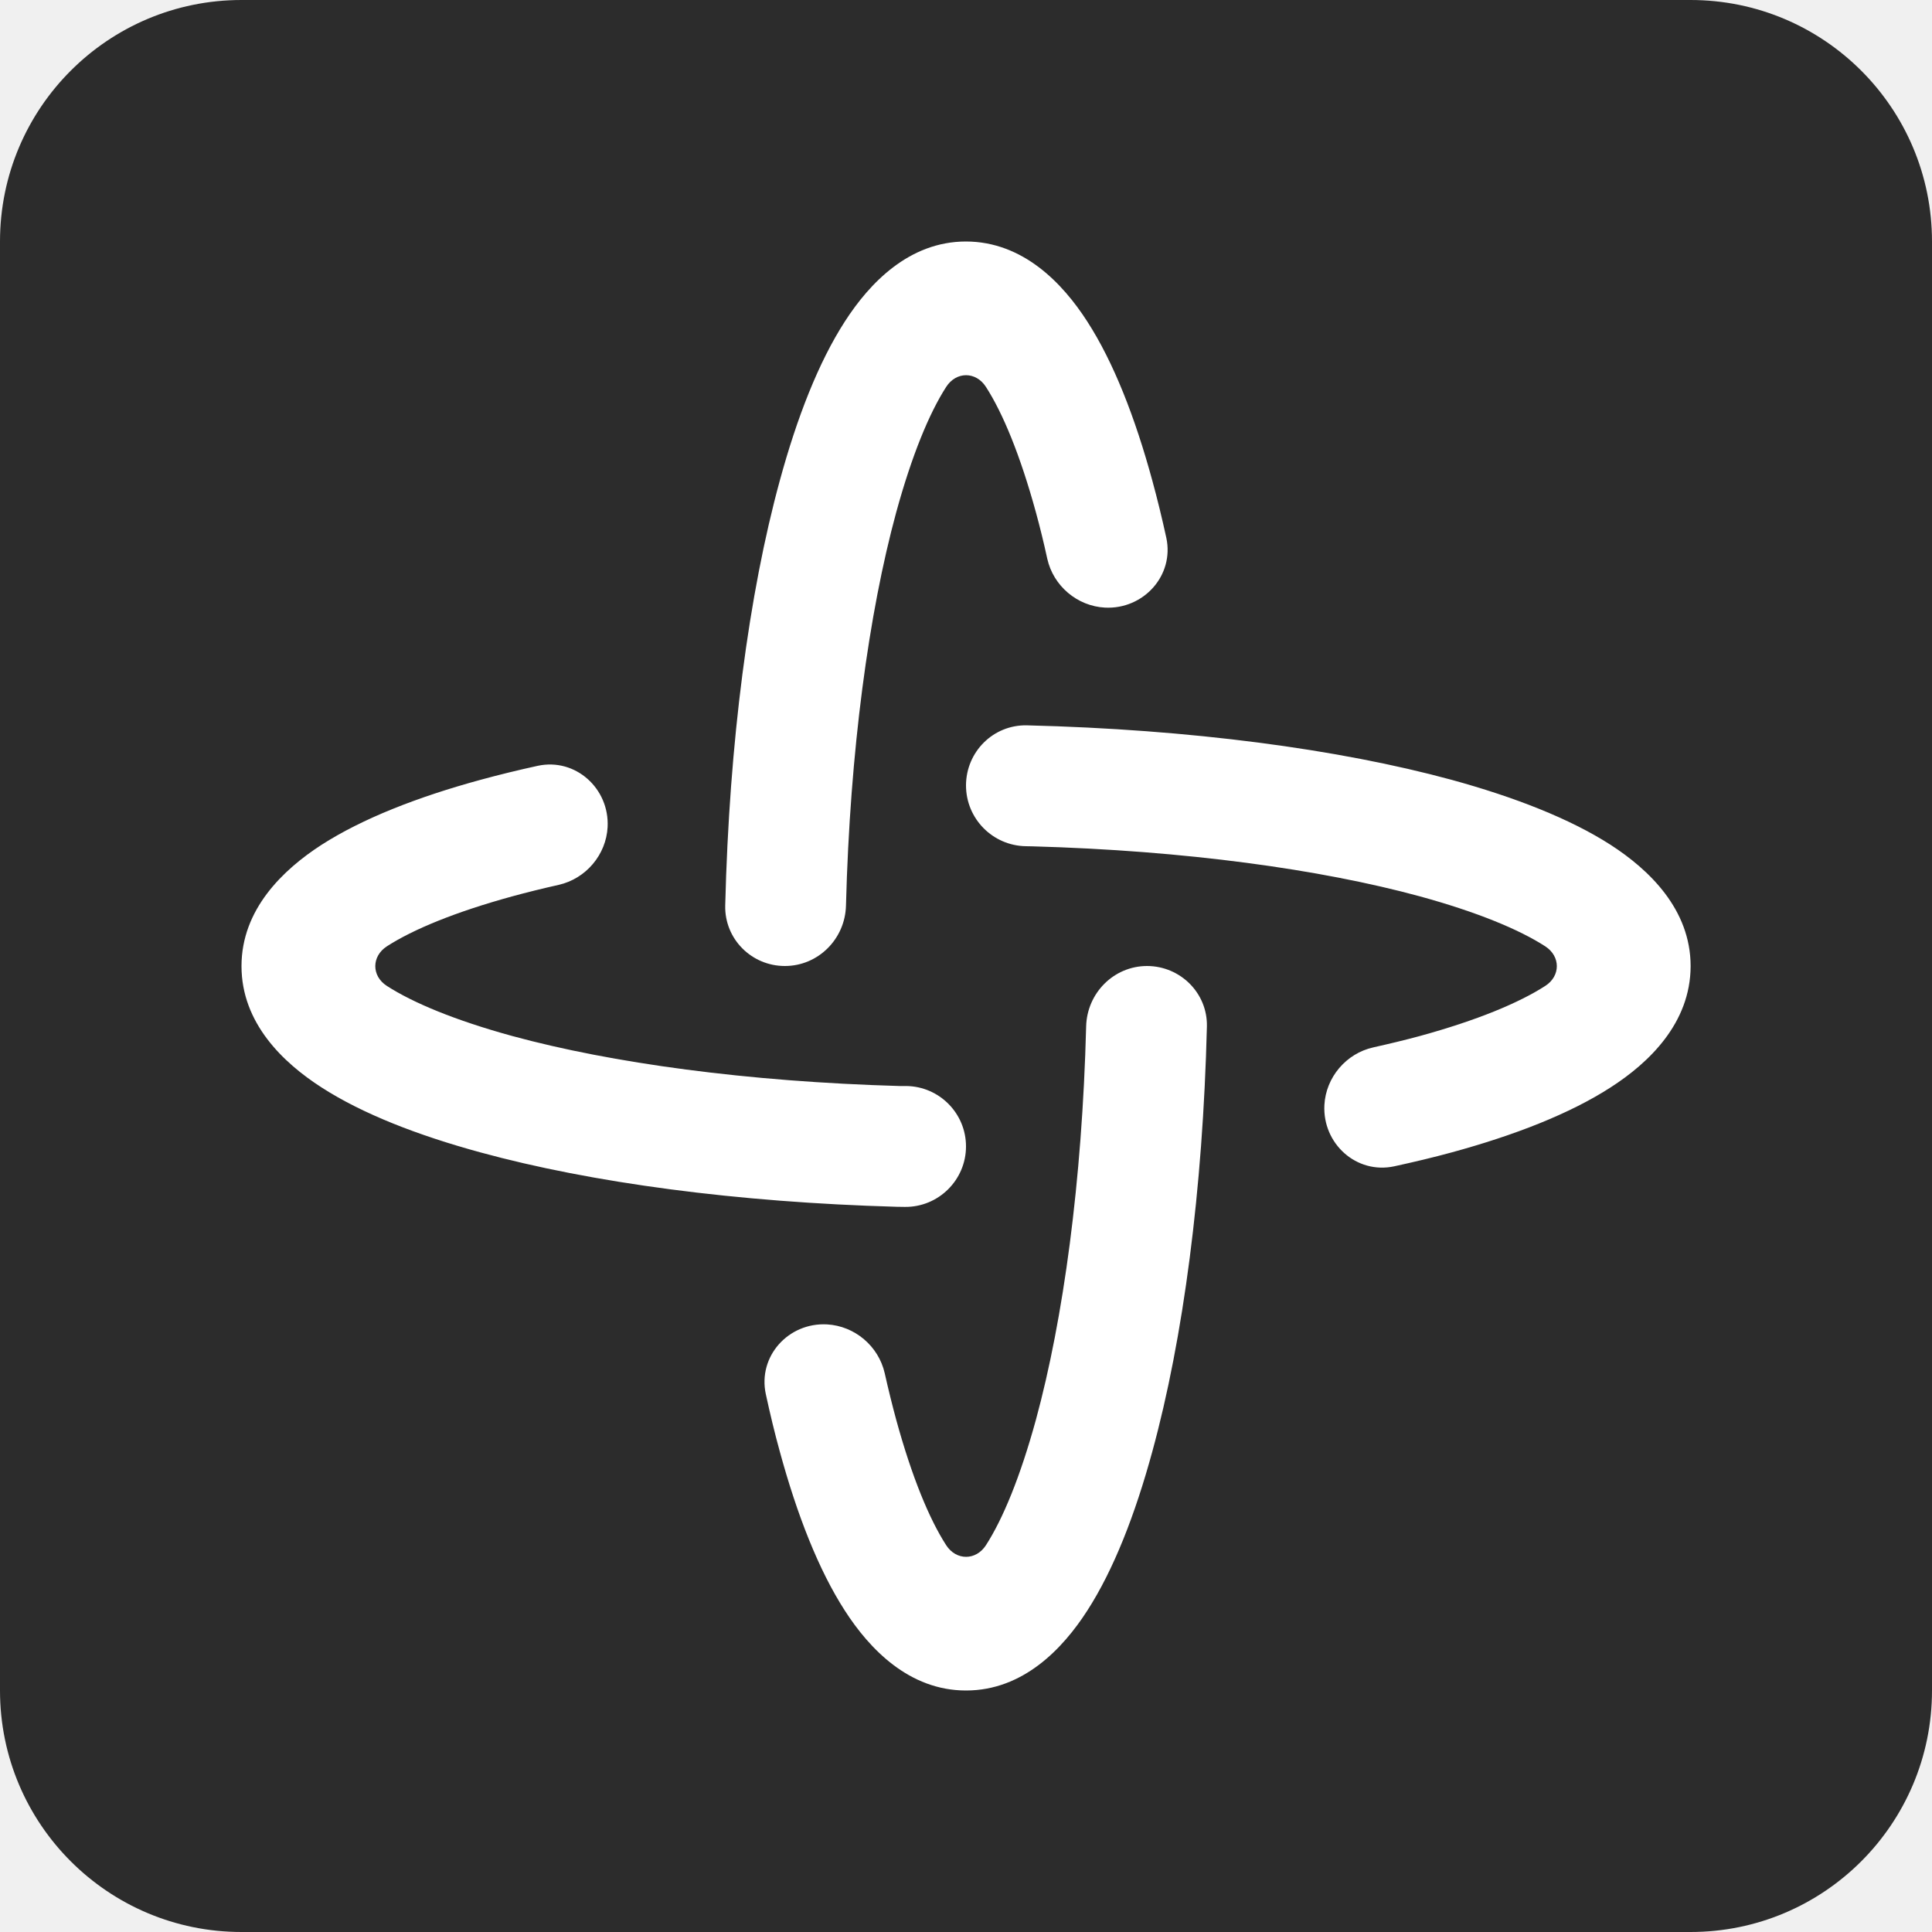
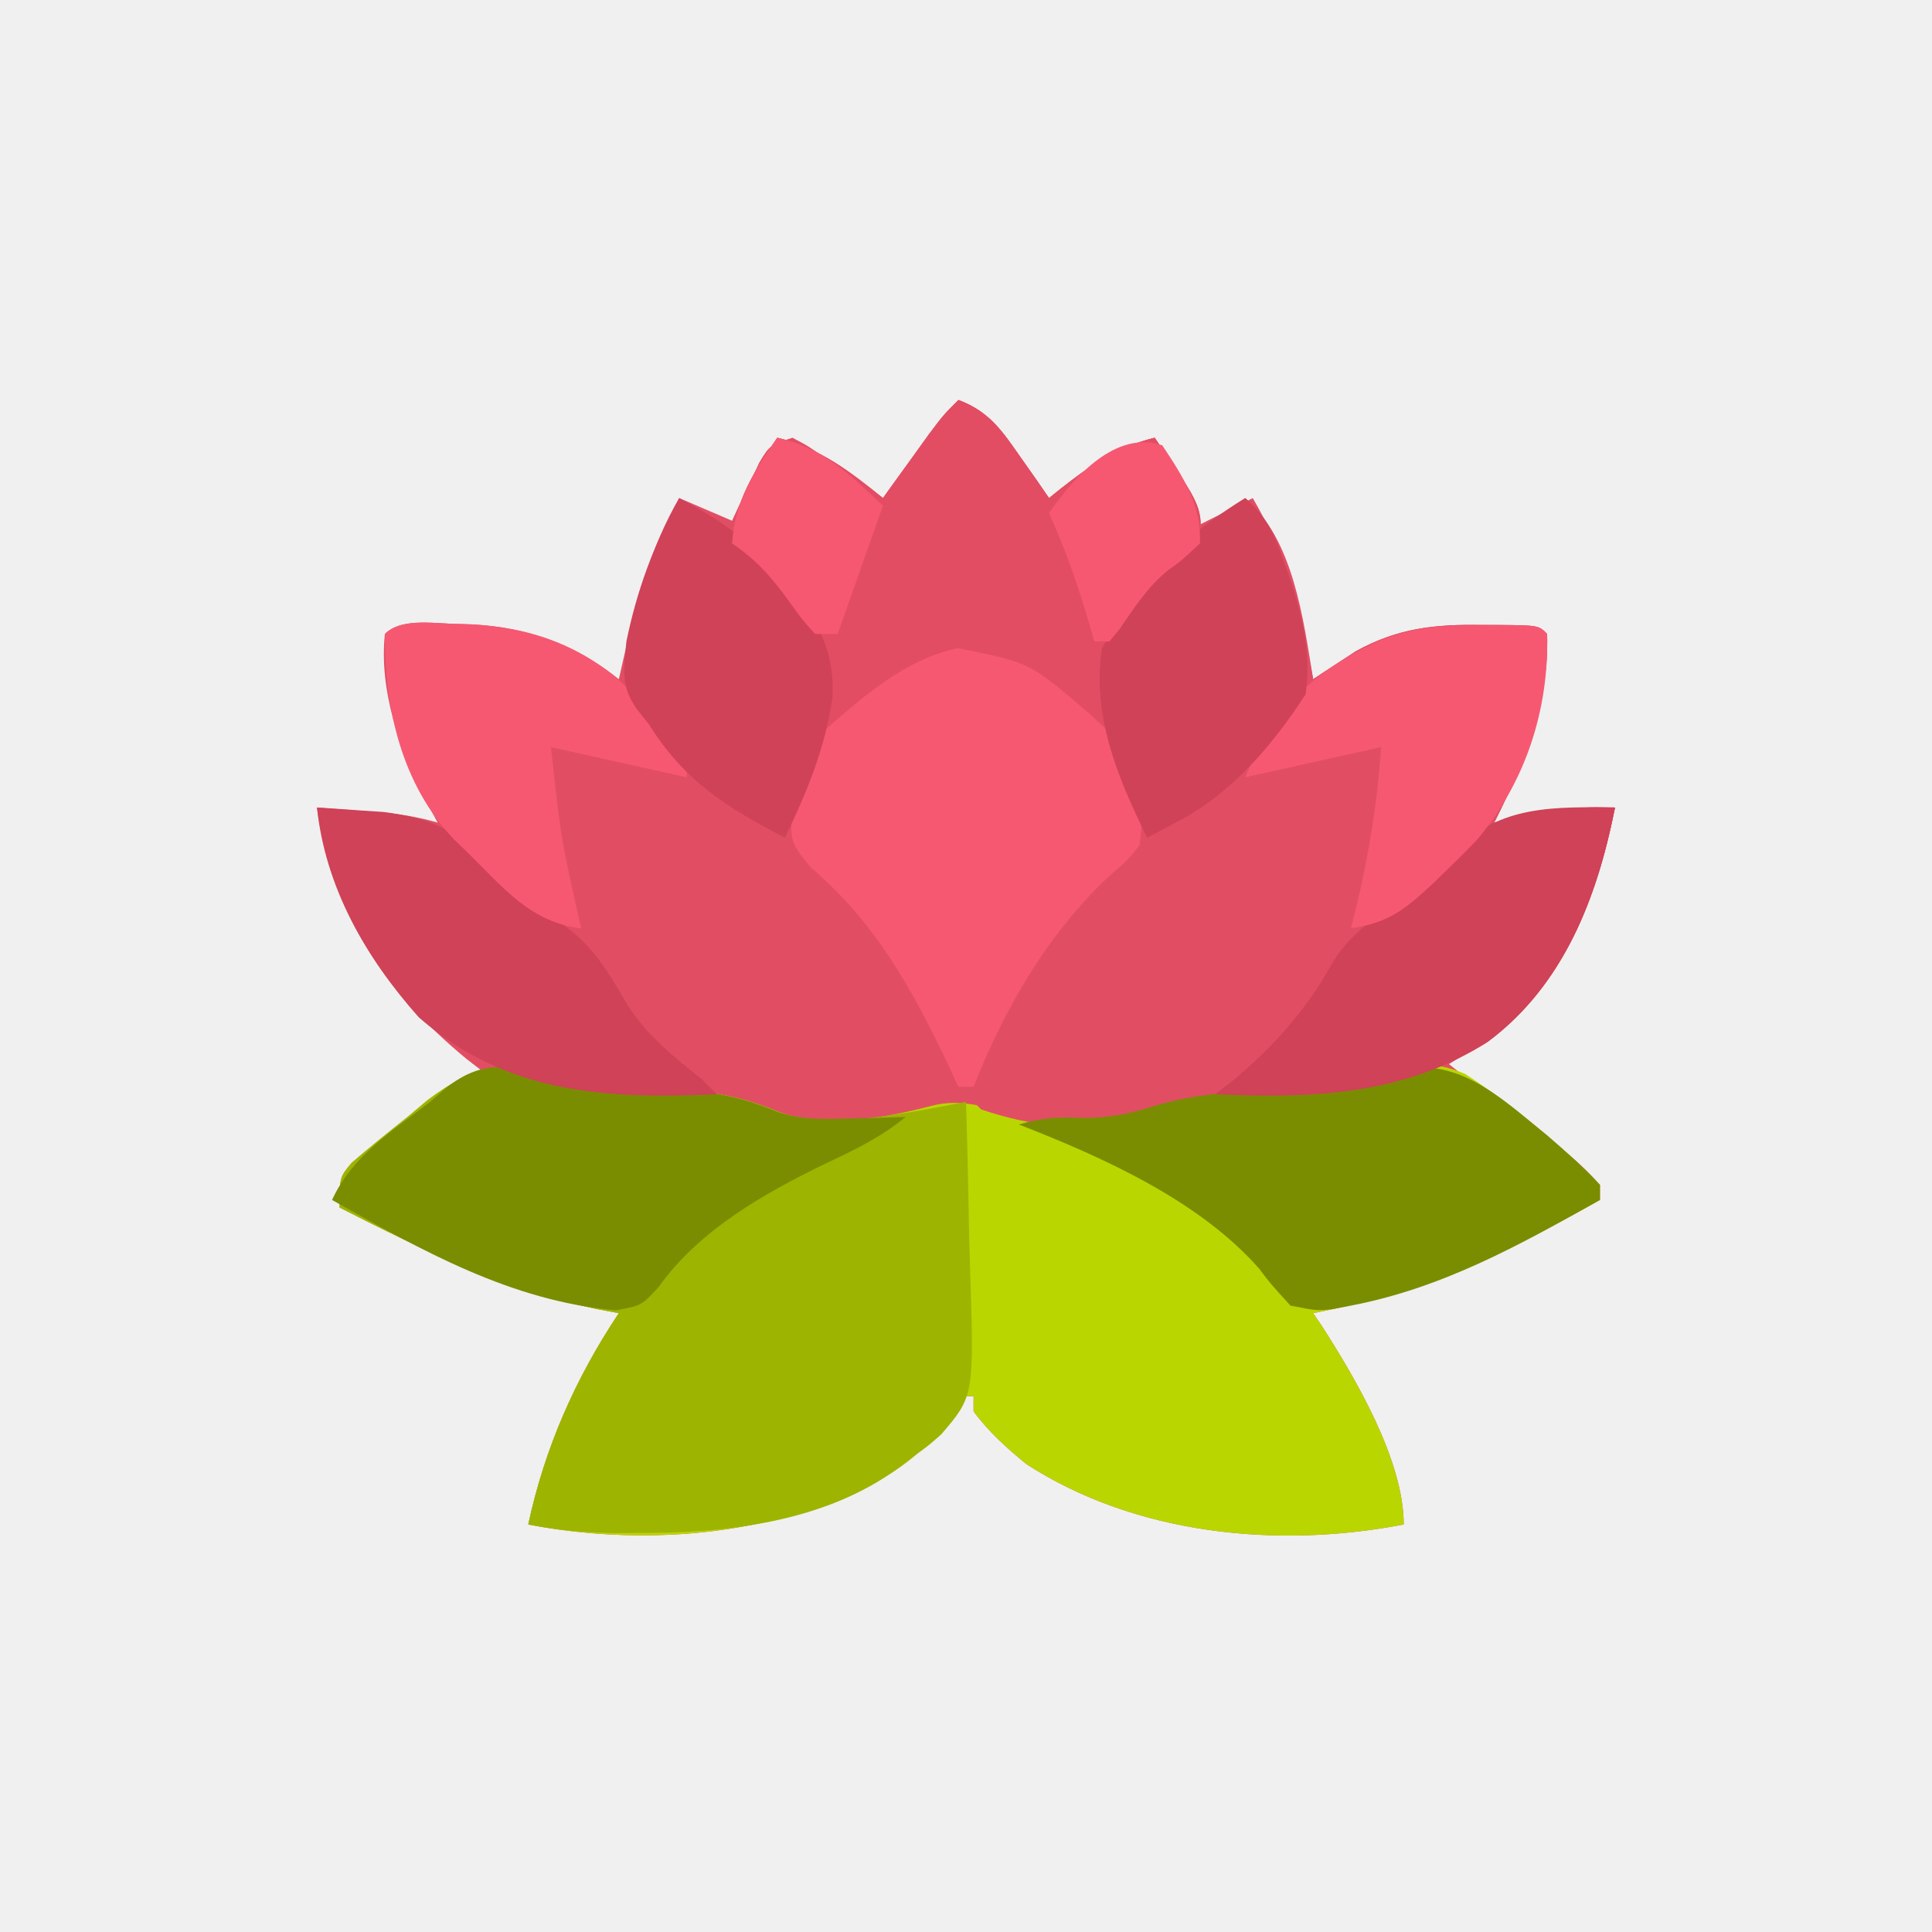
- <svg xmlns="http://www.w3.org/2000/svg" width="16" height="16" viewBox="0 0 16 16" fill="none">
-   <path d="M0 2C0 0.895 0.895 0 2 0H14C15.105 0 16 0.895 16 2V14C16 15.105 15.105 16 14 16H2C0.895 16 0 15.105 0 14V2Z" fill="#2C2C2C" />
-   <path d="M9.5 8C9.776 8.001 10.001 8.225 9.995 8.5C9.962 9.855 9.799 11.086 9.543 12.021C9.401 12.542 9.223 13 9.004 13.339C8.8 13.656 8.472 14 8 14C7.529 14 7.201 13.656 6.997 13.339C6.778 13 6.6 12.542 6.458 12.021C6.416 11.87 6.378 11.711 6.342 11.545C6.275 11.232 6.529 10.951 6.849 10.968C7.079 10.981 7.276 11.148 7.327 11.373C7.357 11.507 7.389 11.636 7.422 11.758C7.552 12.232 7.696 12.58 7.836 12.797C7.919 12.925 8.082 12.925 8.165 12.797C8.305 12.58 8.449 12.232 8.579 11.758C8.806 10.924 8.962 9.784 8.995 8.5C9.002 8.224 9.224 8 9.5 8ZM4.454 6.342C4.766 6.275 5.048 6.53 5.032 6.849C5.02 7.079 4.852 7.277 4.627 7.328C4.493 7.358 4.364 7.39 4.243 7.423C3.769 7.553 3.421 7.697 3.204 7.837C3.076 7.92 3.076 8.083 3.204 8.165C3.421 8.305 3.769 8.45 4.243 8.58C5.066 8.804 6.187 8.958 7.451 8.994H7.507C7.78 8.998 8 9.221 8 9.494C8 9.772 7.772 9.998 7.494 9.995L7.425 9.994C6.101 9.957 4.898 9.795 3.98 9.544C3.459 9.402 3.001 9.224 2.662 9.005C2.345 8.801 2 8.473 2 8.001C2 7.53 2.345 7.202 2.662 6.997C3.001 6.779 3.459 6.6 3.98 6.458C4.13 6.417 4.289 6.378 4.454 6.342ZM8.504 6.007C9.857 6.04 11.087 6.204 12.021 6.458C12.542 6.601 13 6.779 13.339 6.997C13.656 7.202 14.001 7.53 14.001 8.001C14 8.473 13.656 8.801 13.339 9.005C13 9.224 12.542 9.402 12.021 9.544C11.871 9.585 11.711 9.623 11.546 9.659C11.233 9.726 10.952 9.471 10.968 9.152C10.98 8.922 11.148 8.724 11.373 8.674C11.507 8.644 11.636 8.613 11.758 8.58C12.232 8.45 12.58 8.305 12.797 8.165C12.925 8.083 12.925 7.92 12.797 7.837C12.58 7.697 12.232 7.553 11.758 7.423C10.935 7.199 9.814 7.044 8.55 7.009L8.497 7.008C8.221 7.004 8 6.78 8 6.504C8.001 6.226 8.226 6.001 8.504 6.007ZM8 2C8.472 2.001 8.8 2.345 9.004 2.662C9.223 3.001 9.401 3.459 9.543 3.98C9.584 4.13 9.623 4.289 9.659 4.454C9.726 4.766 9.47 5.048 9.151 5.032C8.921 5.02 8.723 4.852 8.673 4.627C8.644 4.493 8.612 4.364 8.579 4.243C8.449 3.769 8.305 3.421 8.165 3.204C8.082 3.075 7.919 3.075 7.836 3.204C7.696 3.421 7.552 3.769 7.422 4.243C7.195 5.077 7.039 6.216 7.006 7.5C6.999 7.776 6.776 8 6.5 8C6.224 8 6 7.776 6.006 7.5C6.039 6.146 6.202 4.915 6.458 3.98C6.6 3.459 6.778 3.001 6.997 2.662C7.201 2.345 7.529 2 8 2Z" fill="white" />
+ <svg xmlns="http://www.w3.org/2000/svg" version="1.1" width="256" height="256" viewBox="0 0 256 256">
+   <path d="M0 0 C4.09 1.53 5.8 4.11 8.25 7.62 C8.96 8.63 9.66 9.63 10.39 10.66 C10.92 11.43 11.45 12.21 12 13 C12.76 12.39 12.76 12.39 13.54 11.76 C17.56 8.61 20.95 6.26 26 5 C26.84 6.24 27.68 7.49 28.5 8.75 C29.2 9.79 29.2 9.79 29.91 10.86 C31 13 31 13 31 17 C33.64 15.68 36.28 14.36 39 13 C43.49 20.7 45.45 28.26 47 37 C47.51 36.66 48.02 36.32 48.54 35.98 C49.57 35.31 49.57 35.31 50.62 34.62 C51.3 34.18 51.97 33.74 52.66 33.29 C58.22 30.22 63.11 29.71 69.31 29.81 C70.04 29.81 70.77 29.81 71.52 29.81 C76.86 29.86 76.86 29.86 78 31 C78.24 40.21 75.05 47.89 71 56 C71.65 55.86 72.3 55.71 72.98 55.56 C73.85 55.38 74.72 55.19 75.62 55 C76.48 54.81 77.34 54.63 78.23 54.44 C81.19 53.97 84 53.93 87 54 C84.53 66.39 80.03 78.05 69.25 85.31 C67.84 86.22 66.42 87.11 65 88 C69.33 91.52 73.83 94.77 78.38 98 C80.82 99.86 82.96 101.7 85 104 C85 104.66 85 105.32 85 106 C72.53 113 61.13 118.26 47 121 C47.36 121.54 47.73 122.07 48.1 122.62 C52.56 129.57 59 140.45 59 149 C42.27 152.24 23.47 150.36 9 141 C6.4 138.87 3.99 136.72 2 134 C2 133.34 2 132.68 2 132 C1.34 132 0.68 132 0 132 C-0.26 132.59 -0.52 133.18 -0.79 133.79 C-5.35 142.14 -14.38 145.37 -23 148 C-33.68 150.99 -46.14 151.13 -57 149 C-54.83 138.88 -50.75 129.62 -45 121 C-45.91 120.83 -46.82 120.65 -47.76 120.48 C-60.08 117.89 -70.83 112.7 -82 107 C-82 103 -82 103 -80.38 101.07 C-74.92 96.36 -69.32 92.48 -63 89 C-63.72 88.44 -64.44 87.89 -65.19 87.31 C-75.8 78.59 -83.09 67.82 -85 54 C-83.08 54.14 -81.17 54.29 -79.25 54.44 C-78.18 54.52 -77.12 54.6 -76.02 54.68 C-73.56 54.94 -71.36 55.32 -69 56 C-69.6 54.91 -70.2 53.81 -70.81 52.69 C-74.1 46.09 -76.78 38.45 -76 31 C-73.75 28.75 -69.12 29.69 -66.08 29.68 C-58.13 29.81 -51.24 31.99 -45 37 C-44.76 35.94 -44.52 34.88 -44.27 33.78 C-42.53 26.39 -40.86 19.62 -37 13 C-34.69 13.99 -32.38 14.98 -30 16 C-29.67 15.29 -29.35 14.58 -29.01 13.85 C-28.57 12.93 -28.14 12.01 -27.69 11.06 C-27.26 10.15 -26.83 9.23 -26.39 8.29 C-25 6 -25 6 -22 5 C-19.84 6.14 -19.84 6.14 -17.5 7.81 C-16.73 8.36 -15.95 8.9 -15.16 9.46 C-14.44 9.97 -13.73 10.48 -13 11 C-12.01 11.66 -11.02 12.32 -10 13 C-9.45 12.23 -8.89 11.46 -8.32 10.66 C-7.23 9.16 -7.23 9.16 -6.12 7.62 C-5.41 6.63 -4.69 5.63 -3.95 4.6 C-2 2 -2 2 0 0 Z " fill="#E14E64" transform="translate(127,53)" />
+   <path d="M0 0 C5.29 1.37 10.49 1.43 15.94 1.5 C20.77 1.63 24.45 2.45 28.91 4.3 C35.48 6.71 43.22 5.03 49.79 3.35 C52.63 2.79 54.94 3.3 57.74 3.97 C65.05 5.21 71.49 5.79 78.61 3.53 C84.6 1.72 90.4 1.57 96.61 1.4 C101.65 1.23 105.84 0.48 110.68 -1.09 C114.55 -2.11 116.15 -2.27 119.88 -0.73 C123.05 1.32 125.88 3.52 128.74 5.97 C130.1 7.08 130.1 7.08 131.49 8.22 C133.67 10.07 135.79 11.87 137.74 13.97 C137.74 14.63 137.74 15.29 137.74 15.97 C125.26 22.97 113.87 28.23 99.74 30.97 C100.1 31.5 100.47 32.04 100.84 32.59 C105.3 39.54 111.74 50.42 111.74 58.97 C95 62.21 76.21 60.33 61.74 50.97 C59.14 48.84 56.73 46.69 54.74 43.97 C54.74 43.31 54.74 42.65 54.74 41.97 C54.08 41.97 53.42 41.97 52.74 41.97 C52.48 42.56 52.21 43.15 51.95 43.75 C47.39 52.11 38.36 55.34 29.74 57.97 C19.06 60.95 6.59 61.1 -4.26 58.97 C-2.09 48.85 1.99 39.59 7.74 30.97 C6.83 30.8 5.92 30.62 4.98 30.45 C-7.34 27.86 -18.09 22.67 -29.26 16.97 C-29.26 12.97 -29.26 12.97 -27.68 11.07 C-25.25 8.98 -22.78 6.96 -20.26 4.97 C-19.41 4.25 -18.55 3.53 -17.67 2.79 C-11.16 -2.12 -7.67 -2.42 0 0 Z " fill="#BAD600" transform="translate(74.26172,143.0312)" />
+   <path d="M0 0 C6.42 5.54 7.68 16.02 9 24 C9.76 23.49 9.76 23.49 10.54 22.98 C11.23 22.53 11.92 22.08 12.62 21.62 C13.3 21.18 13.97 20.74 14.66 20.29 C20.22 17.22 25.11 16.71 31.31 16.81 C32.04 16.81 32.77 16.81 33.52 16.81 C38.86 16.86 38.86 16.86 40 18 C40.24 27.21 37.05 34.89 33 43 C33.65 42.86 34.3 42.71 34.98 42.56 C36.29 42.28 36.29 42.28 37.62 42 C38.48 41.81 39.34 41.63 40.23 41.44 C43.19 40.97 46 40.93 49 41 C46.62 52.97 42.2 64.56 32.12 72.06 C22.36 78.21 12.07 79.3 0.84 79.64 C-4.65 79.83 -9.4 80.7 -14.66 82.36 C-21.26 84.17 -28.57 83.2 -35 81 C-35.66 80.34 -36.32 79.68 -37 79 C-32.41 65.85 -24.79 55.79 -15 46 C-14.9 43.92 -14.9 43.92 -15.25 41.62 C-15.34 40.85 -15.43 40.08 -15.52 39.29 C-15.9 37 -15.9 37 -16.98 35.09 C-19.3 30.35 -19.54 25.17 -19 20 C-16.91 15.78 -14.18 12.46 -11 9 C-10.13 8.03 -9.27 7.06 -8.38 6.06 C-5.71 3.75 -2.99 1.88 0 0 Z " fill="#E14E64" transform="translate(165,66)" />
+   <path d="M0 0 C5.29 1.37 10.49 1.43 15.94 1.5 C20.77 1.63 24.46 2.45 28.92 4.3 C31.5 5.25 33.81 5.33 36.55 5.28 C37.46 5.28 38.38 5.27 39.32 5.27 C44.19 4.84 48.94 3.9 53.74 2.97 C53.91 8.38 54.04 13.78 54.12 19.19 C54.16 21.03 54.21 22.87 54.27 24.7 C54.82 41.94 54.82 41.94 50.44 47.05 C48.61 48.65 48.61 48.65 46.74 49.97 C45.79 50.7 45.79 50.7 44.82 51.45 C35.11 58.65 21.9 60.16 10.18 60.09 C9.45 60.1 8.72 60.1 7.97 60.11 C3.78 60.1 -0.14 59.79 -4.26 58.97 C-2.09 48.85 1.99 39.59 7.74 30.97 C6.83 30.8 5.92 30.62 4.98 30.45 C-7.34 27.86 -18.09 22.67 -29.26 16.97 C-29.26 12.97 -29.26 12.97 -27.68 11.07 C-25.25 8.98 -22.78 6.96 -20.26 4.97 C-19.41 4.25 -18.55 3.53 -17.67 2.79 C-11.16 -2.12 -7.67 -2.42 0 0 Z " fill="#9DB400" transform="translate(74.26172,143.0312)" />
+   <path d="M0 0 C4.09 1.53 5.8 4.11 8.25 7.62 C8.96 8.63 9.66 9.63 10.39 10.66 C10.92 11.43 11.45 12.21 12 13 C12.76 12.39 12.76 12.39 13.54 11.76 C17.56 8.61 20.95 6.26 26 5 C32.32 14.19 32.32 14.19 32 19 C29.44 21.31 29.44 21.31 27.77 22.55 C24.21 25.46 21.72 28.72 20 33 C19.41 40.37 20.91 46.42 24 53 C24.34 55.94 24.34 55.94 24 59 C22.35 61.06 22.35 61.06 20.06 63 C11.82 70.7 6.14 80.56 2 91 C1.34 91 0.68 91 0 91 C-0.48 89.96 -0.97 88.92 -1.47 87.85 C-6.18 77.96 -11.1 69.15 -19.56 61.94 C-22.23 58.72 -22.35 58.29 -22 54.38 C-21.6 52.03 -21.11 50.22 -20.01 48.11 C-17.73 43.34 -17.46 38.19 -18 33 C-20.85 27.24 -24.71 22.65 -30 19 C-29.57 13.29 -27.16 9.59 -24 5 C-18.32 6.42 -14.47 9.39 -10 13 C-9.45 12.23 -8.89 11.46 -8.32 10.66 C-7.6 9.66 -6.87 8.66 -6.12 7.62 C-5.41 6.63 -4.69 5.63 -3.95 4.6 C-2 2 -2 2 0 0 Z " fill="#F65872" transform="translate(127,53)" />
+   <path d="M0 0 C4.09 1.53 5.8 4.11 8.25 7.62 C8.96 8.63 9.66 9.63 10.39 10.66 C10.92 11.43 11.45 12.21 12 13 C12.76 12.39 12.76 12.39 13.54 11.76 C17.56 8.61 20.95 6.26 26 5 C32.32 14.19 32.32 14.19 32 19 C29.44 21.31 29.44 21.31 27.77 22.54 C23.47 26.09 20.32 30.44 19.62 36.03 C19.62 38.71 19.73 41.33 20 44 C19.03 43.11 18.06 42.23 17.06 41.31 C9.44 34.79 9.44 34.79 -0.06 32.88 C-7.12 34.36 -12.71 39.37 -18 44 C-17.91 43.33 -17.81 42.67 -17.72 41.98 C-17.12 34.28 -19.14 30.32 -23.86 24.31 C-25.79 22.23 -27.66 20.6 -30 19 C-29.57 13.29 -27.16 9.59 -24 5 C-18.32 6.42 -14.47 9.39 -10 13 C-9.45 12.23 -8.89 11.46 -8.32 10.66 C-7.6 9.66 -6.87 8.66 -6.12 7.62 C-5.41 6.63 -4.69 5.63 -3.95 4.6 C-2 2 -2 2 0 0 Z " fill="#E24D64" transform="translate(127,53)" />
+   <path d="M0 0 C2.45 2.12 4.83 4.2 7.02 6.59 C7.02 7.25 7.02 7.91 7.02 8.59 C-3.64 14.58 -13.85 20.27 -25.98 22.59 C-26.78 22.75 -27.58 22.9 -28.4 23.06 C-30.48 23.28 -30.48 23.28 -33.98 22.59 C-36.66 19.65 -36.66 19.65 -38.11 17.72 C-46.07 8.64 -58.98 2.87 -69.98 -1.41 C-67.15 -2.23 -64.84 -2.45 -61.91 -2.29 C-58.32 -2.23 -55.51 -2.75 -52.1 -3.85 C-46.09 -5.67 -40.26 -5.81 -34.03 -5.98 C-29.17 -6.15 -25.17 -6.8 -20.54 -8.41 C-12.08 -10.82 -6.28 -5.08 0 0 Z " fill="#7A8D00" transform="translate(204.9766,150.4102)" />
+   <path d="M0 0 C5.34 1.25 10.58 1.36 16.04 1.43 C20.86 1.56 24.44 2.39 28.88 4.23 C32.25 5.37 35.29 5.18 38.84 5.09 C39.52 5.07 40.2 5.06 40.9 5.04 C42.55 5.01 44.2 4.96 45.84 4.9 C42.58 7.57 39.16 9.24 35.34 11.02 C27.11 15.01 18.48 19.88 13.09 27.46 C10.84 29.9 10.84 29.9 7.41 30.52 C-6.51 29.28 -18.23 22.6 -30.16 15.9 C-27.44 9.98 -22.22 6.8 -17.16 2.9 C-16.48 2.3 -15.81 1.71 -15.11 1.1 C-9.84 -3.08 -6.17 -1.8 0 0 Z " fill="#7A8D00" transform="translate(74.15625,143.1016)" />
+   <path d="M0 0 C1.88 0.12 3.75 0.24 5.62 0.38 C6.67 0.44 7.71 0.51 8.79 0.59 C14.77 1.36 18.26 2.76 22.31 7.25 C25.25 10.36 27.93 12.72 31.62 14.88 C36.35 17.82 38.47 21.57 41.23 26.3 C43.87 30.33 47.26 33.05 51 36 C51.66 36.66 52.32 37.32 53 38 C38.33 38.64 25.14 38 13.5 27.81 C6.49 19.93 1.12 10.65 0 0 Z " fill="#CF4257" transform="translate(42,107)" />
+   <path d="M0 0 C-2.38 11.97 -6.8 23.56 -16.88 31.06 C-28.15 38.17 -40.13 38.56 -53 38 C-52.26 37.43 -51.51 36.86 -50.75 36.27 C-45.48 31.92 -40.92 26.87 -37.62 20.88 C-35.11 16.59 -31.67 14.45 -27.54 11.8 C-24.97 9.98 -23.13 8.05 -21.06 5.69 C-15.3 -0.35 -7.9 -0.09 0 0 Z " fill="#CF4257" transform="translate(214,107)" />
+   <path d="M0 0 C0.74 -0 1.48 -0.01 2.25 -0.01 C7.75 -0 7.75 -0 8.88 1.12 C9.14 11.13 6.03 20.77 -0.44 28.44 C-1.64 29.69 -2.87 30.92 -4.12 32.12 C-4.8 32.79 -5.48 33.45 -6.18 34.13 C-9.81 37.51 -12.09 39.44 -17.12 40.12 C-16.92 39.31 -16.72 38.5 -16.5 37.67 C-14.75 30.45 -13.62 23.54 -13.12 16.12 C-19.06 17.44 -25 18.77 -31.12 20.12 C-27.58 11.26 -21.98 5.91 -13.32 2 C-8.77 0.19 -4.84 -0.03 0 0 Z " fill="#F65872" transform="translate(196.125,82.875)" />
+   <path d="M0 0 C8.98 0.16 16.7 2.8 23.08 9.32 C30.08 17.55 30.08 17.55 30.08 20.32 C24.14 19 18.2 17.68 12.08 16.32 C13.4 28.45 13.4 28.45 16.08 40.32 C9.39 39.58 5.68 34.84 1.08 30.32 C0.17 29.45 0.17 29.45 -0.76 28.55 C-7.69 21.29 -10.01 11.16 -9.92 1.32 C-7.67 -0.93 -3.04 0.01 0 0 Z " fill="#F65872" transform="translate(60.92358,82.68091)" />
+   <path d="M0 0 C2.87 2.45 3.89 4.84 5.12 8.38 C5.46 9.31 5.79 10.25 6.13 11.21 C7.67 16.17 8.76 20.84 8 26 C3.67 32.67 -1.67 39 -8.75 42.75 C-9.55 43.18 -10.35 43.61 -11.17 44.05 C-11.78 44.36 -12.38 44.68 -13 45 C-16.88 37.06 -20.31 28.98 -19 20 C-16.88 15.79 -14.18 12.46 -11 9 C-10.13 8.03 -9.27 7.06 -8.38 6.06 C-5.71 3.75 -2.99 1.88 0 0 Z " fill="#D04258" transform="translate(165,66)" />
+   <path d="M0 0 C4.79 2.54 8.39 4.87 12 9 C12.7 9.76 13.4 10.52 14.12 11.31 C18.26 16.26 20.62 19.85 20.31 26.44 C19.34 33.08 16.93 39 14 45 C6.25 40.99 0.65 37.44 -4 30 C-4.54 29.32 -5.08 28.65 -5.63 27.95 C-7.78 24.88 -7.35 22.7 -7 19 C-5.59 12.13 -3.36 6.14 0 0 Z " fill="#D04258" transform="translate(90,66)" />
+   <path d="M0 0 C6.15 1.38 9.5 4.81 14 9 C12.02 14.61 10.04 20.22 8 26 C7.01 26 6.02 26 5 26 C3.32 24.14 3.32 24.14 1.56 21.69 C-0.71 18.53 -2.77 16.19 -6 14 C-5.57 8.29 -3.16 4.59 0 0 Z " fill="#F65871" transform="translate(103,58)" />
+   <path d="M0 0 C2.73 4.1 5.22 7.94 5 13 C2.44 15.38 2.44 15.38 0.76 16.57 C-1.95 18.77 -3.73 21.56 -5.7 24.43 C-6.35 25.21 -6.35 25.21 -7 26 C-7.66 26 -8.32 26 -9 26 C-9.27 25.04 -9.27 25.04 -9.55 24.06 C-11.06 18.86 -12.75 13.93 -15 9 C-11.7 4.19 -6.16 -2.05 0 0 Z " fill="#F65872" transform="translate(154,59)" />
</svg>
